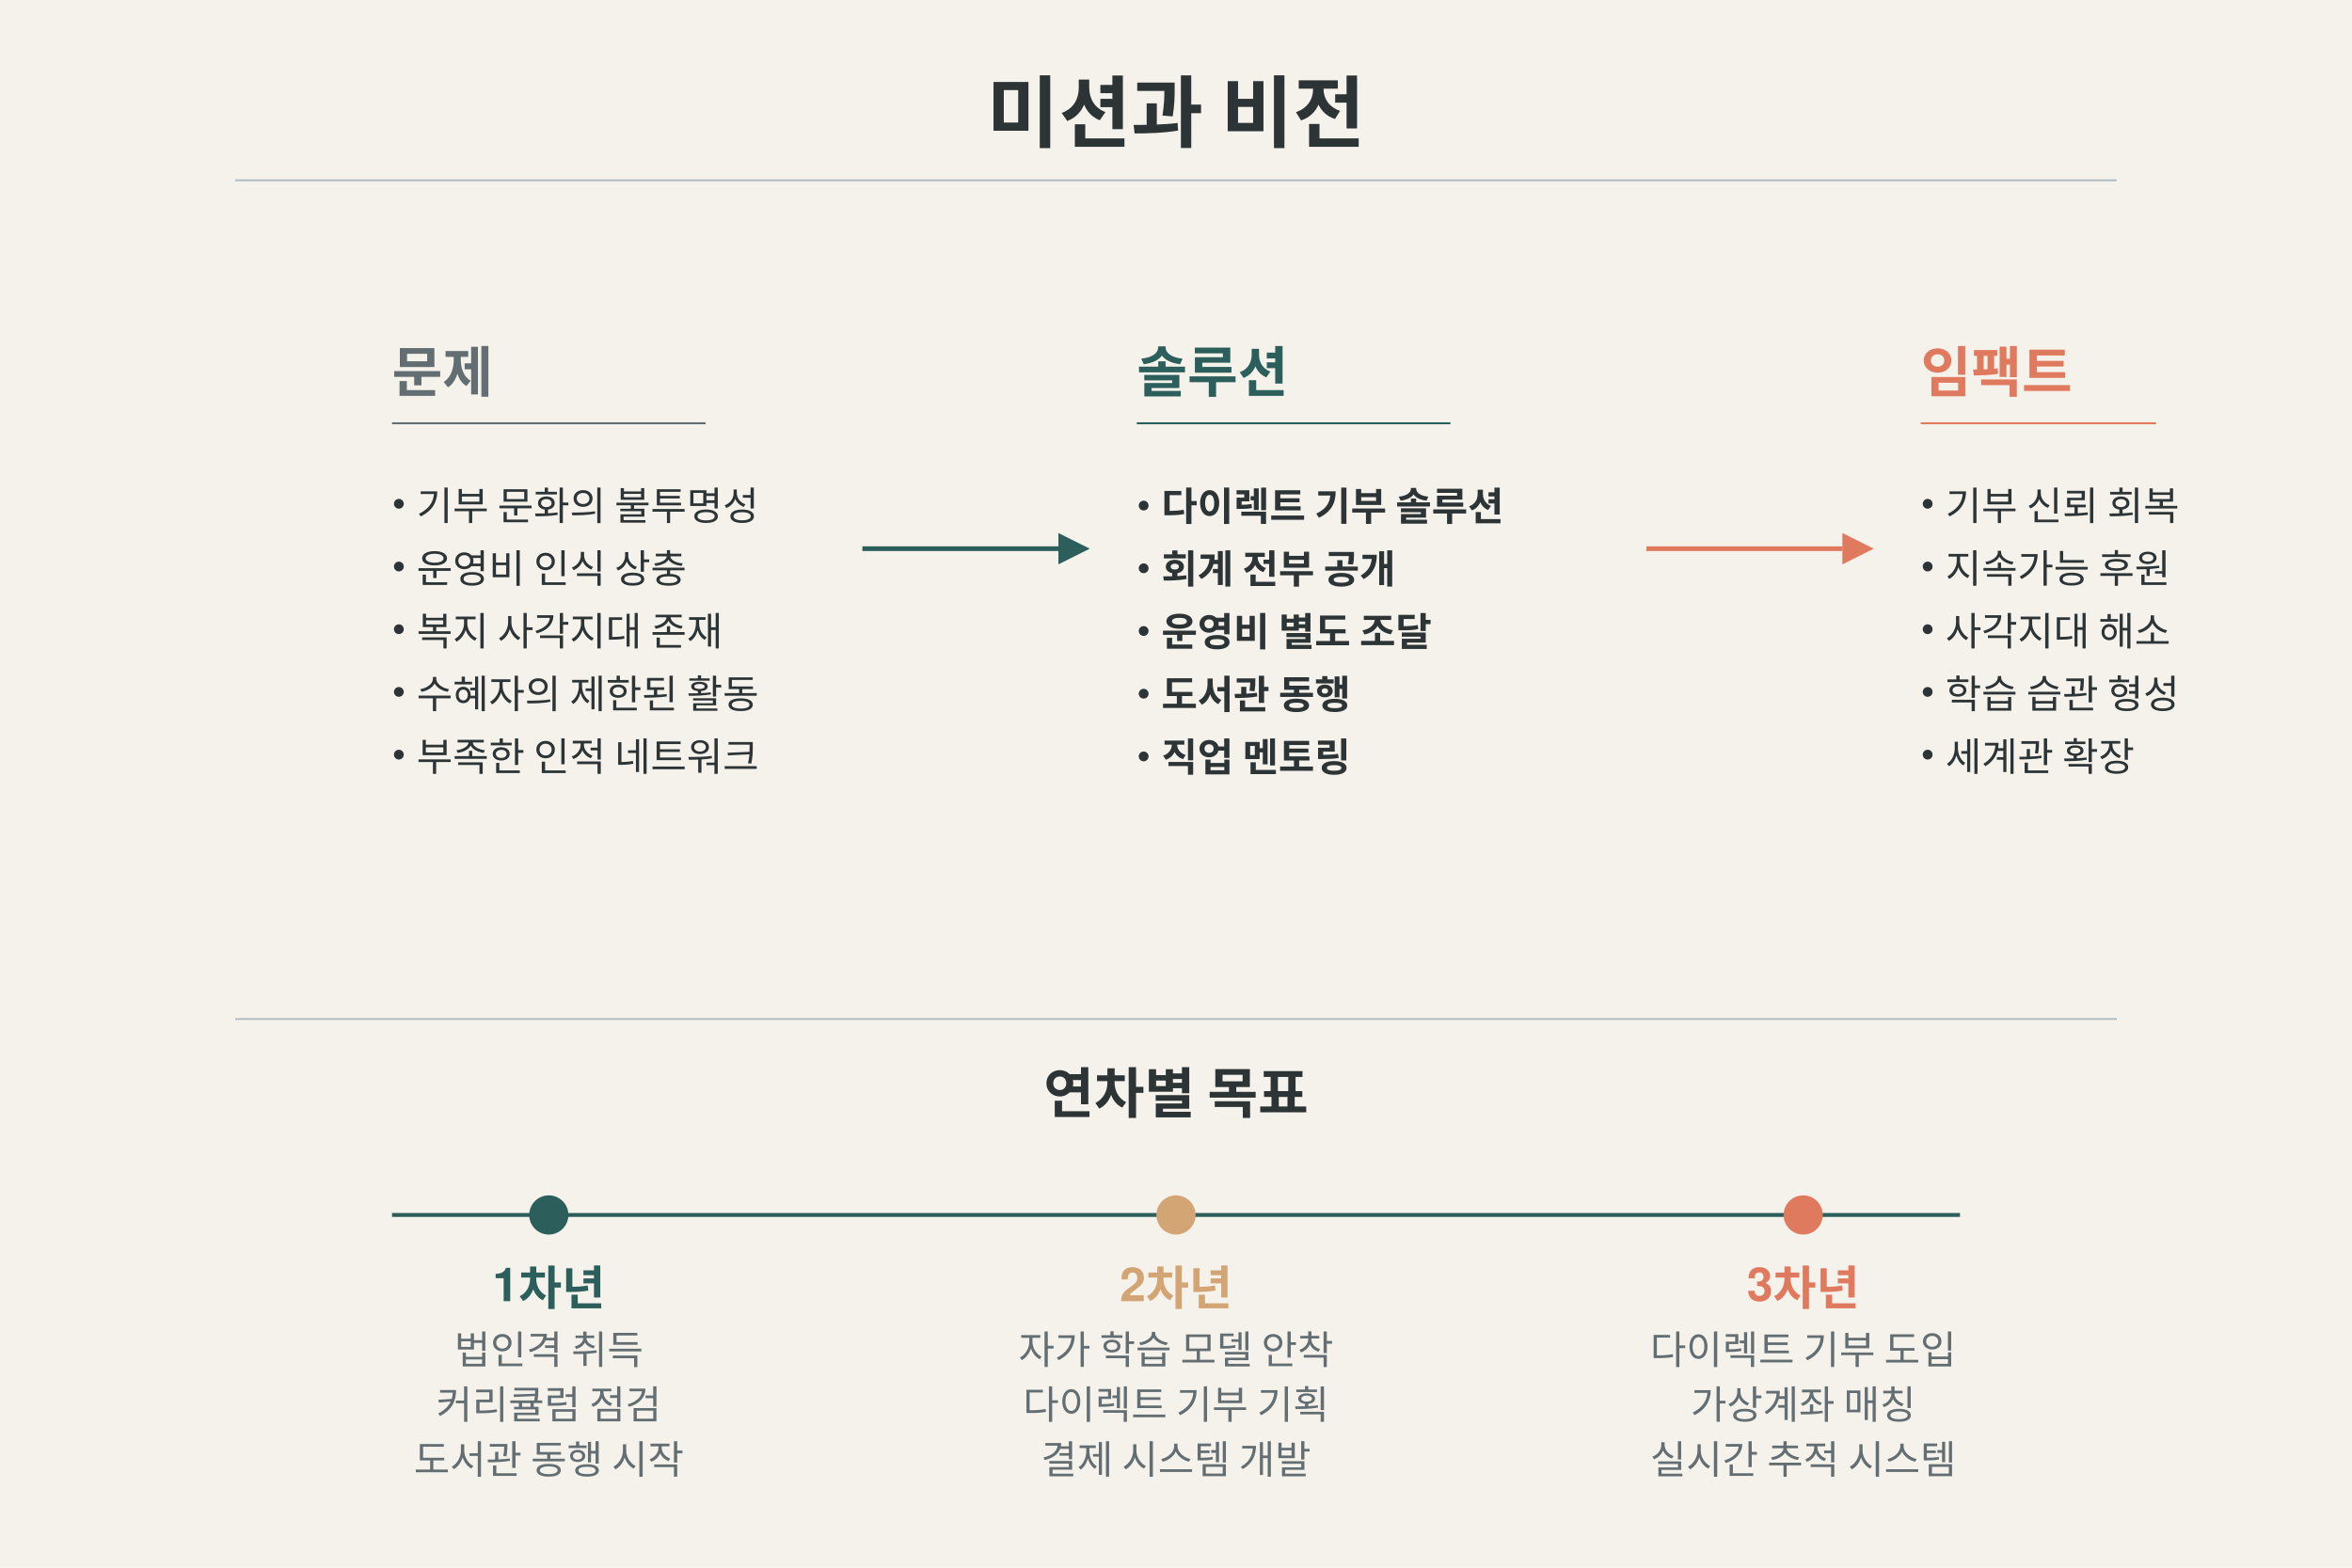
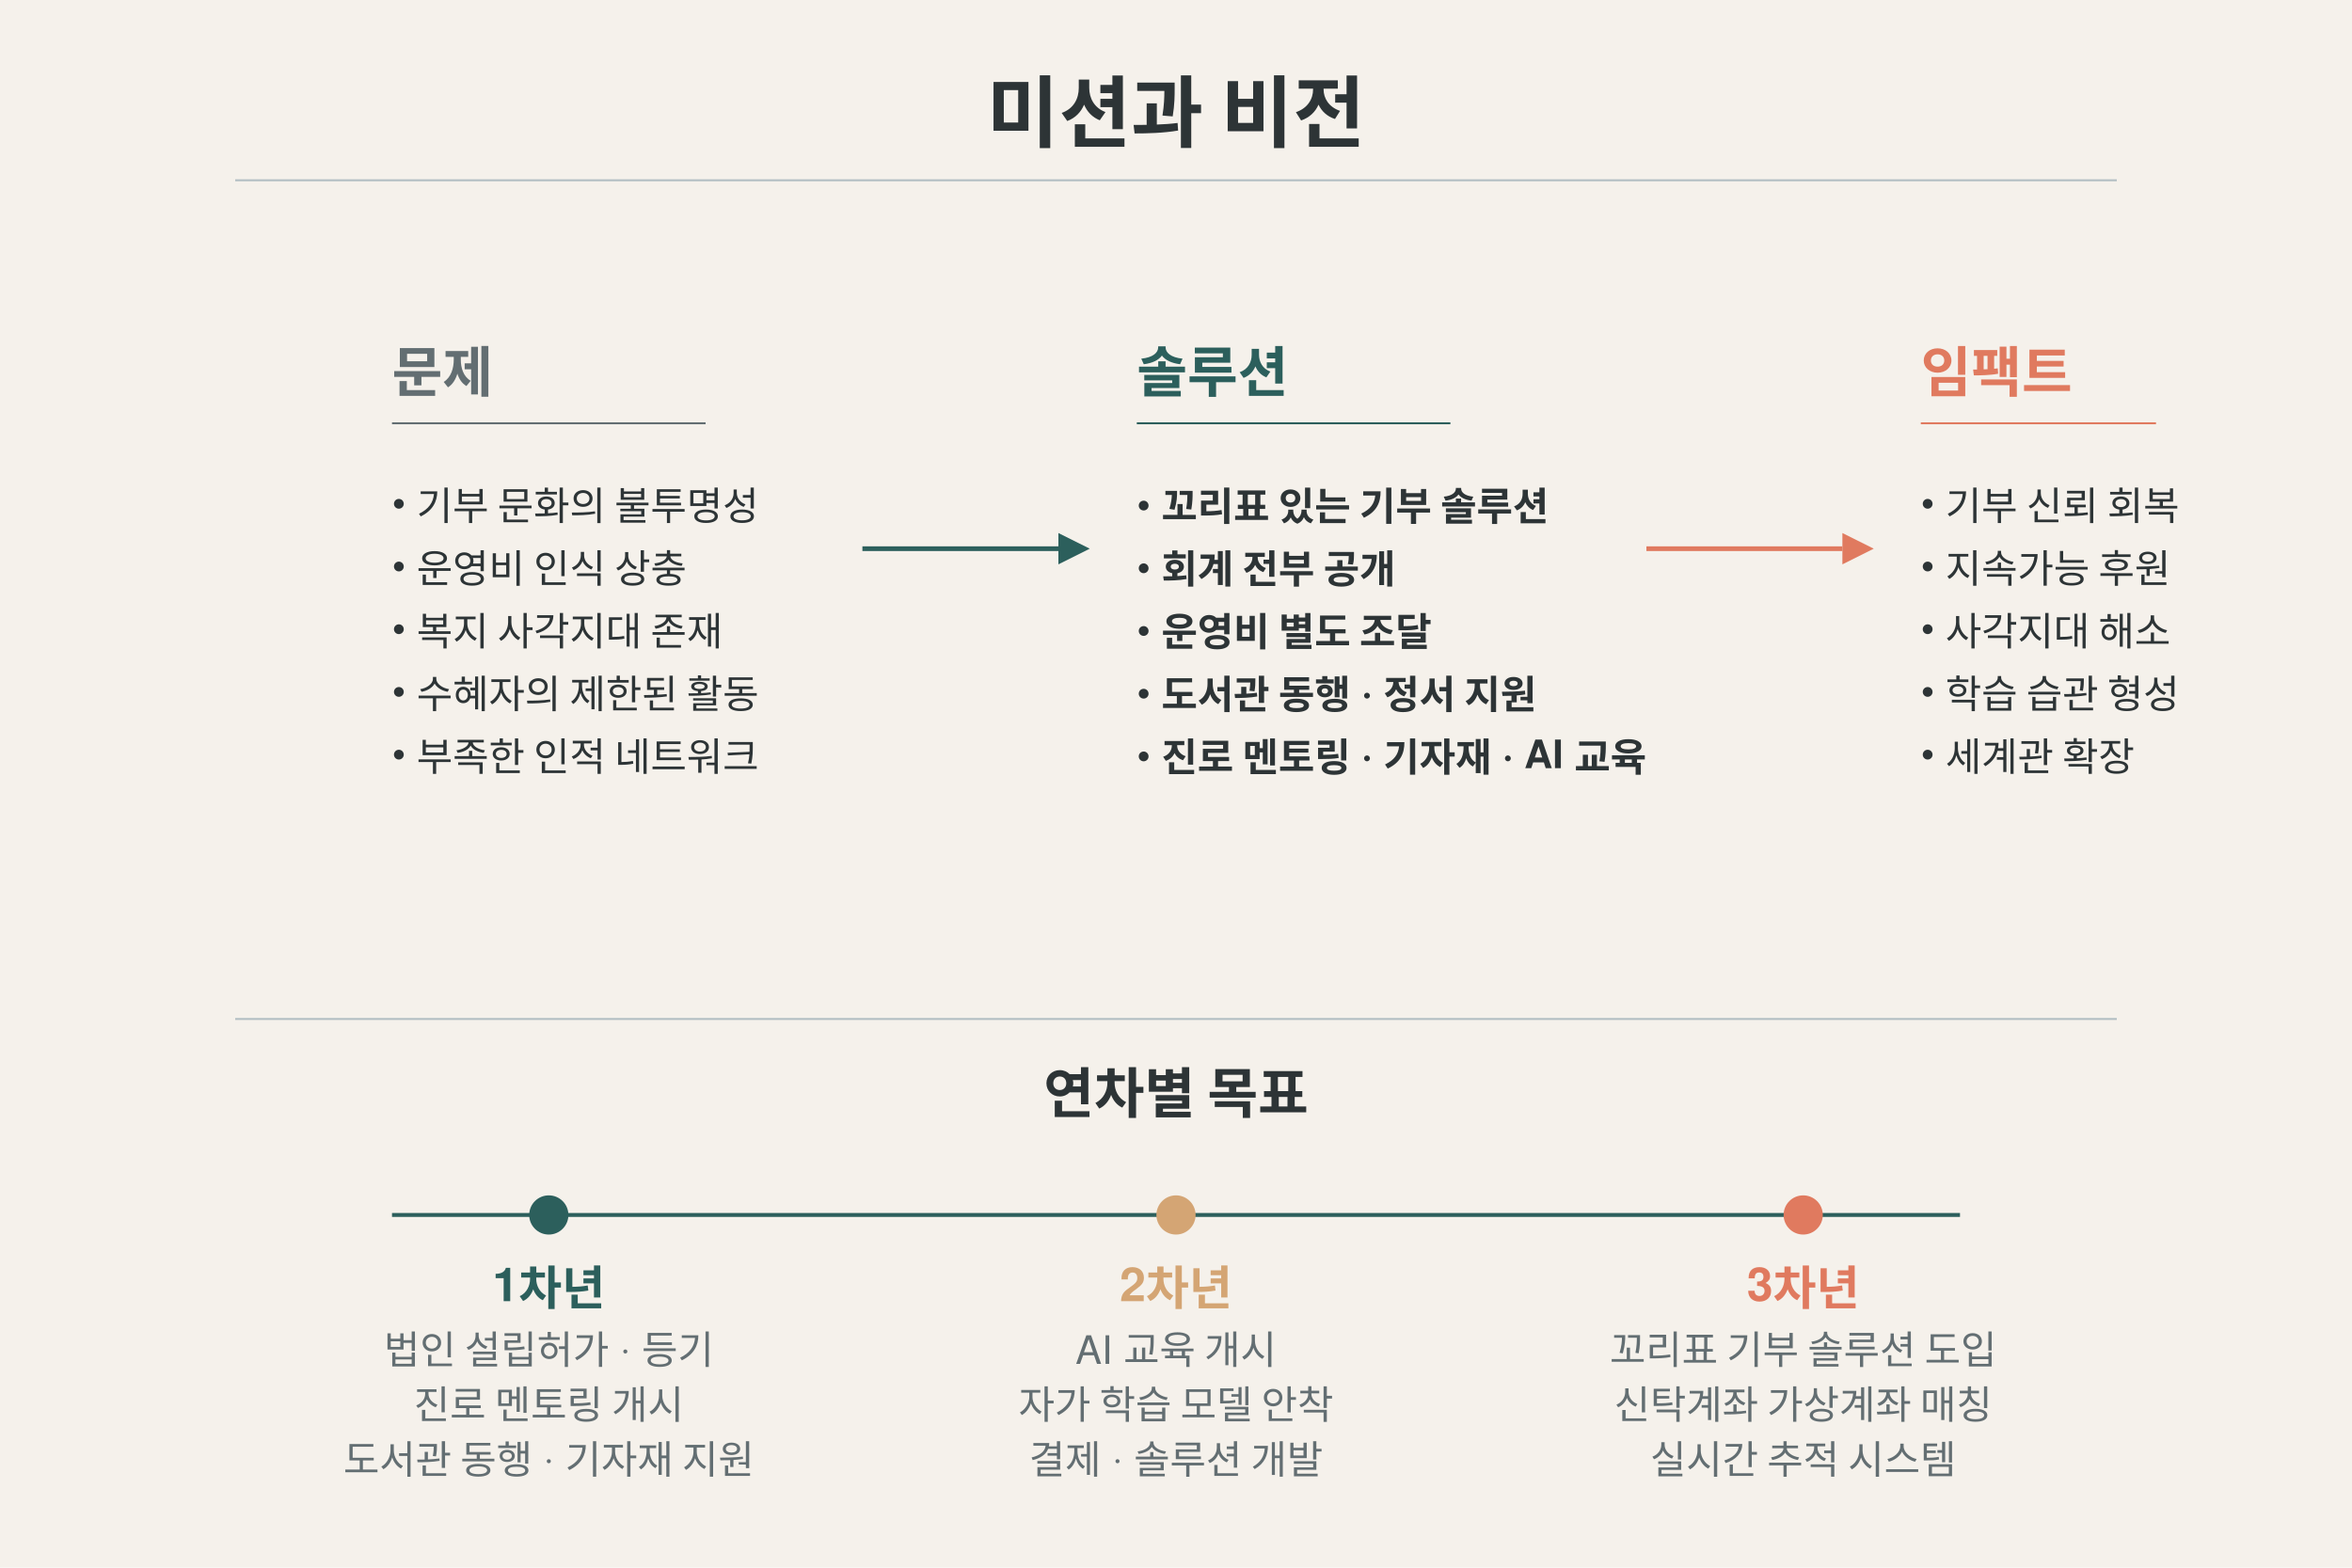
<svg xmlns="http://www.w3.org/2000/svg" viewBox="0 0 600 400" width="600" height="400">
  <defs>
    <style>
      .t-title { font-family: 'Georgia', 'Noto Serif KR', serif; font-weight: 700; }
      .t-body { font-family: 'Helvetica Neue', 'Noto Sans KR', sans-serif; }
      .t-label { font-family: 'Helvetica Neue', 'Noto Sans KR', sans-serif; font-size: 10px; }
    </style>
  </defs>
  <rect width="600" height="400" fill="#F5F1EB" />
  <text x="300" y="36" text-anchor="middle" class="t-title" font-size="20" fill="#2D3436">미션과 비전</text>
  <line x1="60" y1="46" x2="540" y2="46" stroke="#B2BEC3" stroke-width="0.5" />
  <g transform="translate(100, 100)">
    <text x="0" y="0" class="t-body" font-size="14" fill="#636E72" font-weight="600">문제</text>
    <line x1="0" y1="8" x2="80" y2="8" stroke="#636E72" stroke-width="0.5" />
    <text x="0" y="32" class="t-label" fill="#2D3436">• 기부 문화의 불투명성</text>
    <text x="0" y="48" class="t-label" fill="#2D3436">• 운영비 인식 상충</text>
    <text x="0" y="64" class="t-label" fill="#2D3436">• 복지 사각지대 존재</text>
    <text x="0" y="80" class="t-label" fill="#2D3436">• 수혜자의 제한된 활동</text>
    <text x="0" y="96" class="t-label" fill="#2D3436">• 부족한 인적 네트워크</text>
  </g>
  <g transform="translate(220, 140)">
    <line x1="0" y1="0" x2="50" y2="0" stroke="#2C5F5C" stroke-width="1.2" />
    <polygon points="50,-4 58,0 50,4" fill="#2C5F5C" />
  </g>
  <g transform="translate(290, 100)">
    <text x="0" y="0" class="t-body" font-size="14" fill="#2C5F5C" font-weight="700">솔루션</text>
    <line x1="0" y1="8" x2="80" y2="8" stroke="#2C5F5C" stroke-width="0.5" />
-     <text x="0" y="32" class="t-label" fill="#2D3436" font-weight="600">• 다이렉트 기부 솔루션</text>
+     <text x="0" y="32" class="t-label" fill="#2D3436" font-weight="600">• 꼬리표 있는 기부 솔루션</text>
    <text x="0" y="48" class="t-label" fill="#2D3436" font-weight="600">• 회계 전부 공개</text>
    <text x="0" y="64" class="t-label" fill="#2D3436" font-weight="600">• 운영비 별도 조달</text>
-     <text x="0" y="80" class="t-label" fill="#2D3436" font-weight="600">• 도서관 동행</text>
-     <text x="0" y="96" class="t-label" fill="#2D3436" font-weight="600">• 직업 멘토링</text>
+     <text x="0" y="80" class="t-label" fill="#2D3436" font-weight="600">• 도서관 동행 · 정서 지원</text>
+     <text x="0" y="96" class="t-label" fill="#2D3436" font-weight="600">• 진로 멘토링 · 기자재 · AI 교육</text>
  </g>
  <g transform="translate(420, 140)">
    <line x1="0" y1="0" x2="50" y2="0" stroke="#E07A5F" stroke-width="1.2" />
    <polygon points="50,-4 58,0 50,4" fill="#E07A5F" />
  </g>
  <g transform="translate(490, 100)">
    <text x="0" y="0" class="t-body" font-size="14" fill="#E07A5F" font-weight="700">임팩트</text>
    <line x1="0" y1="8" x2="60" y2="8" stroke="#E07A5F" stroke-width="0.5" />
    <text x="0" y="32" class="t-label" fill="#2D3436">• 기부 신뢰 회복</text>
    <text x="0" y="48" class="t-label" fill="#2D3436">• 지속가능 후원</text>
    <text x="0" y="64" class="t-label" fill="#2D3436">• 사각지대 해소</text>
    <text x="0" y="80" class="t-label" fill="#2D3436">• 학습 습관 형성</text>
    <text x="0" y="96" class="t-label" fill="#2D3436">• 세계관 확장</text>
  </g>
  <line x1="60" y1="260" x2="540" y2="260" stroke="#B2BEC3" stroke-width="0.5" />
  <text x="300" y="284" text-anchor="middle" class="t-body" font-size="14" fill="#2D3436" font-weight="600">연차별 목표</text>
  <line x1="100" y1="310" x2="500" y2="310" stroke="#2C5F5C" stroke-width="1" />
  <circle cx="140" cy="310" r="5" fill="#2C5F5C" />
  <text x="140" y="332" text-anchor="middle" class="t-body" font-size="12" fill="#2C5F5C" font-weight="600">1차년</text>
-   <text x="140" y="348" text-anchor="middle" class="t-label" fill="#636E72">법인격 취득</text>
-   <text x="140" y="362" text-anchor="middle" class="t-label" fill="#636E72">커리큘럼 점검</text>
-   <text x="140" y="376" text-anchor="middle" class="t-label" fill="#636E72">도서관 동행 시작</text>
+   <text x="140" y="348" text-anchor="middle" class="t-label" fill="#636E72">법인 설립허가 · 등기</text>
+   <text x="140" y="362" text-anchor="middle" class="t-label" fill="#636E72">진로 멘토링 개시</text>
+   <text x="140" y="376" text-anchor="middle" class="t-label" fill="#636E72">도서관 동행 · 기자재 지원</text>
  <circle cx="300" cy="310" r="5" fill="#D4A574" />
  <text x="300" y="332" text-anchor="middle" class="t-body" font-size="12" fill="#D4A574" font-weight="600">2차년</text>
-   <text x="300" y="348" text-anchor="middle" class="t-label" fill="#636E72">자가 학습 모델 안착</text>
-   <text x="300" y="362" text-anchor="middle" class="t-label" fill="#636E72">다이렉트 기부 기획</text>
-   <text x="300" y="376" text-anchor="middle" class="t-label" fill="#636E72">결제 시스템 개발</text>
+   <text x="300" y="348" text-anchor="middle" class="t-label" fill="#636E72">AI 교육 개시</text>
+   <text x="300" y="362" text-anchor="middle" class="t-label" fill="#636E72">자가 학습 모델 안착</text>
+   <text x="300" y="376" text-anchor="middle" class="t-label" fill="#636E72">결제 · 솔루션 개발</text>
  <circle cx="460" cy="310" r="5" fill="#E07A5F" />
  <text x="460" y="332" text-anchor="middle" class="t-body" font-size="12" fill="#E07A5F" font-weight="600">3차년</text>
-   <text x="460" y="348" text-anchor="middle" class="t-label" fill="#636E72">다이렉트 기부 도입</text>
-   <text x="460" y="362" text-anchor="middle" class="t-label" fill="#636E72">가상계좌 매칭</text>
+   <text x="460" y="348" text-anchor="middle" class="t-label" fill="#636E72">꼬리표 기부 솔루션 도입</text>
+   <text x="460" y="362" text-anchor="middle" class="t-label" fill="#636E72">신탁계좌 가상계좌 매칭</text>
  <text x="460" y="376" text-anchor="middle" class="t-label" fill="#636E72">실시간 추적 시스템</text>
</svg>
